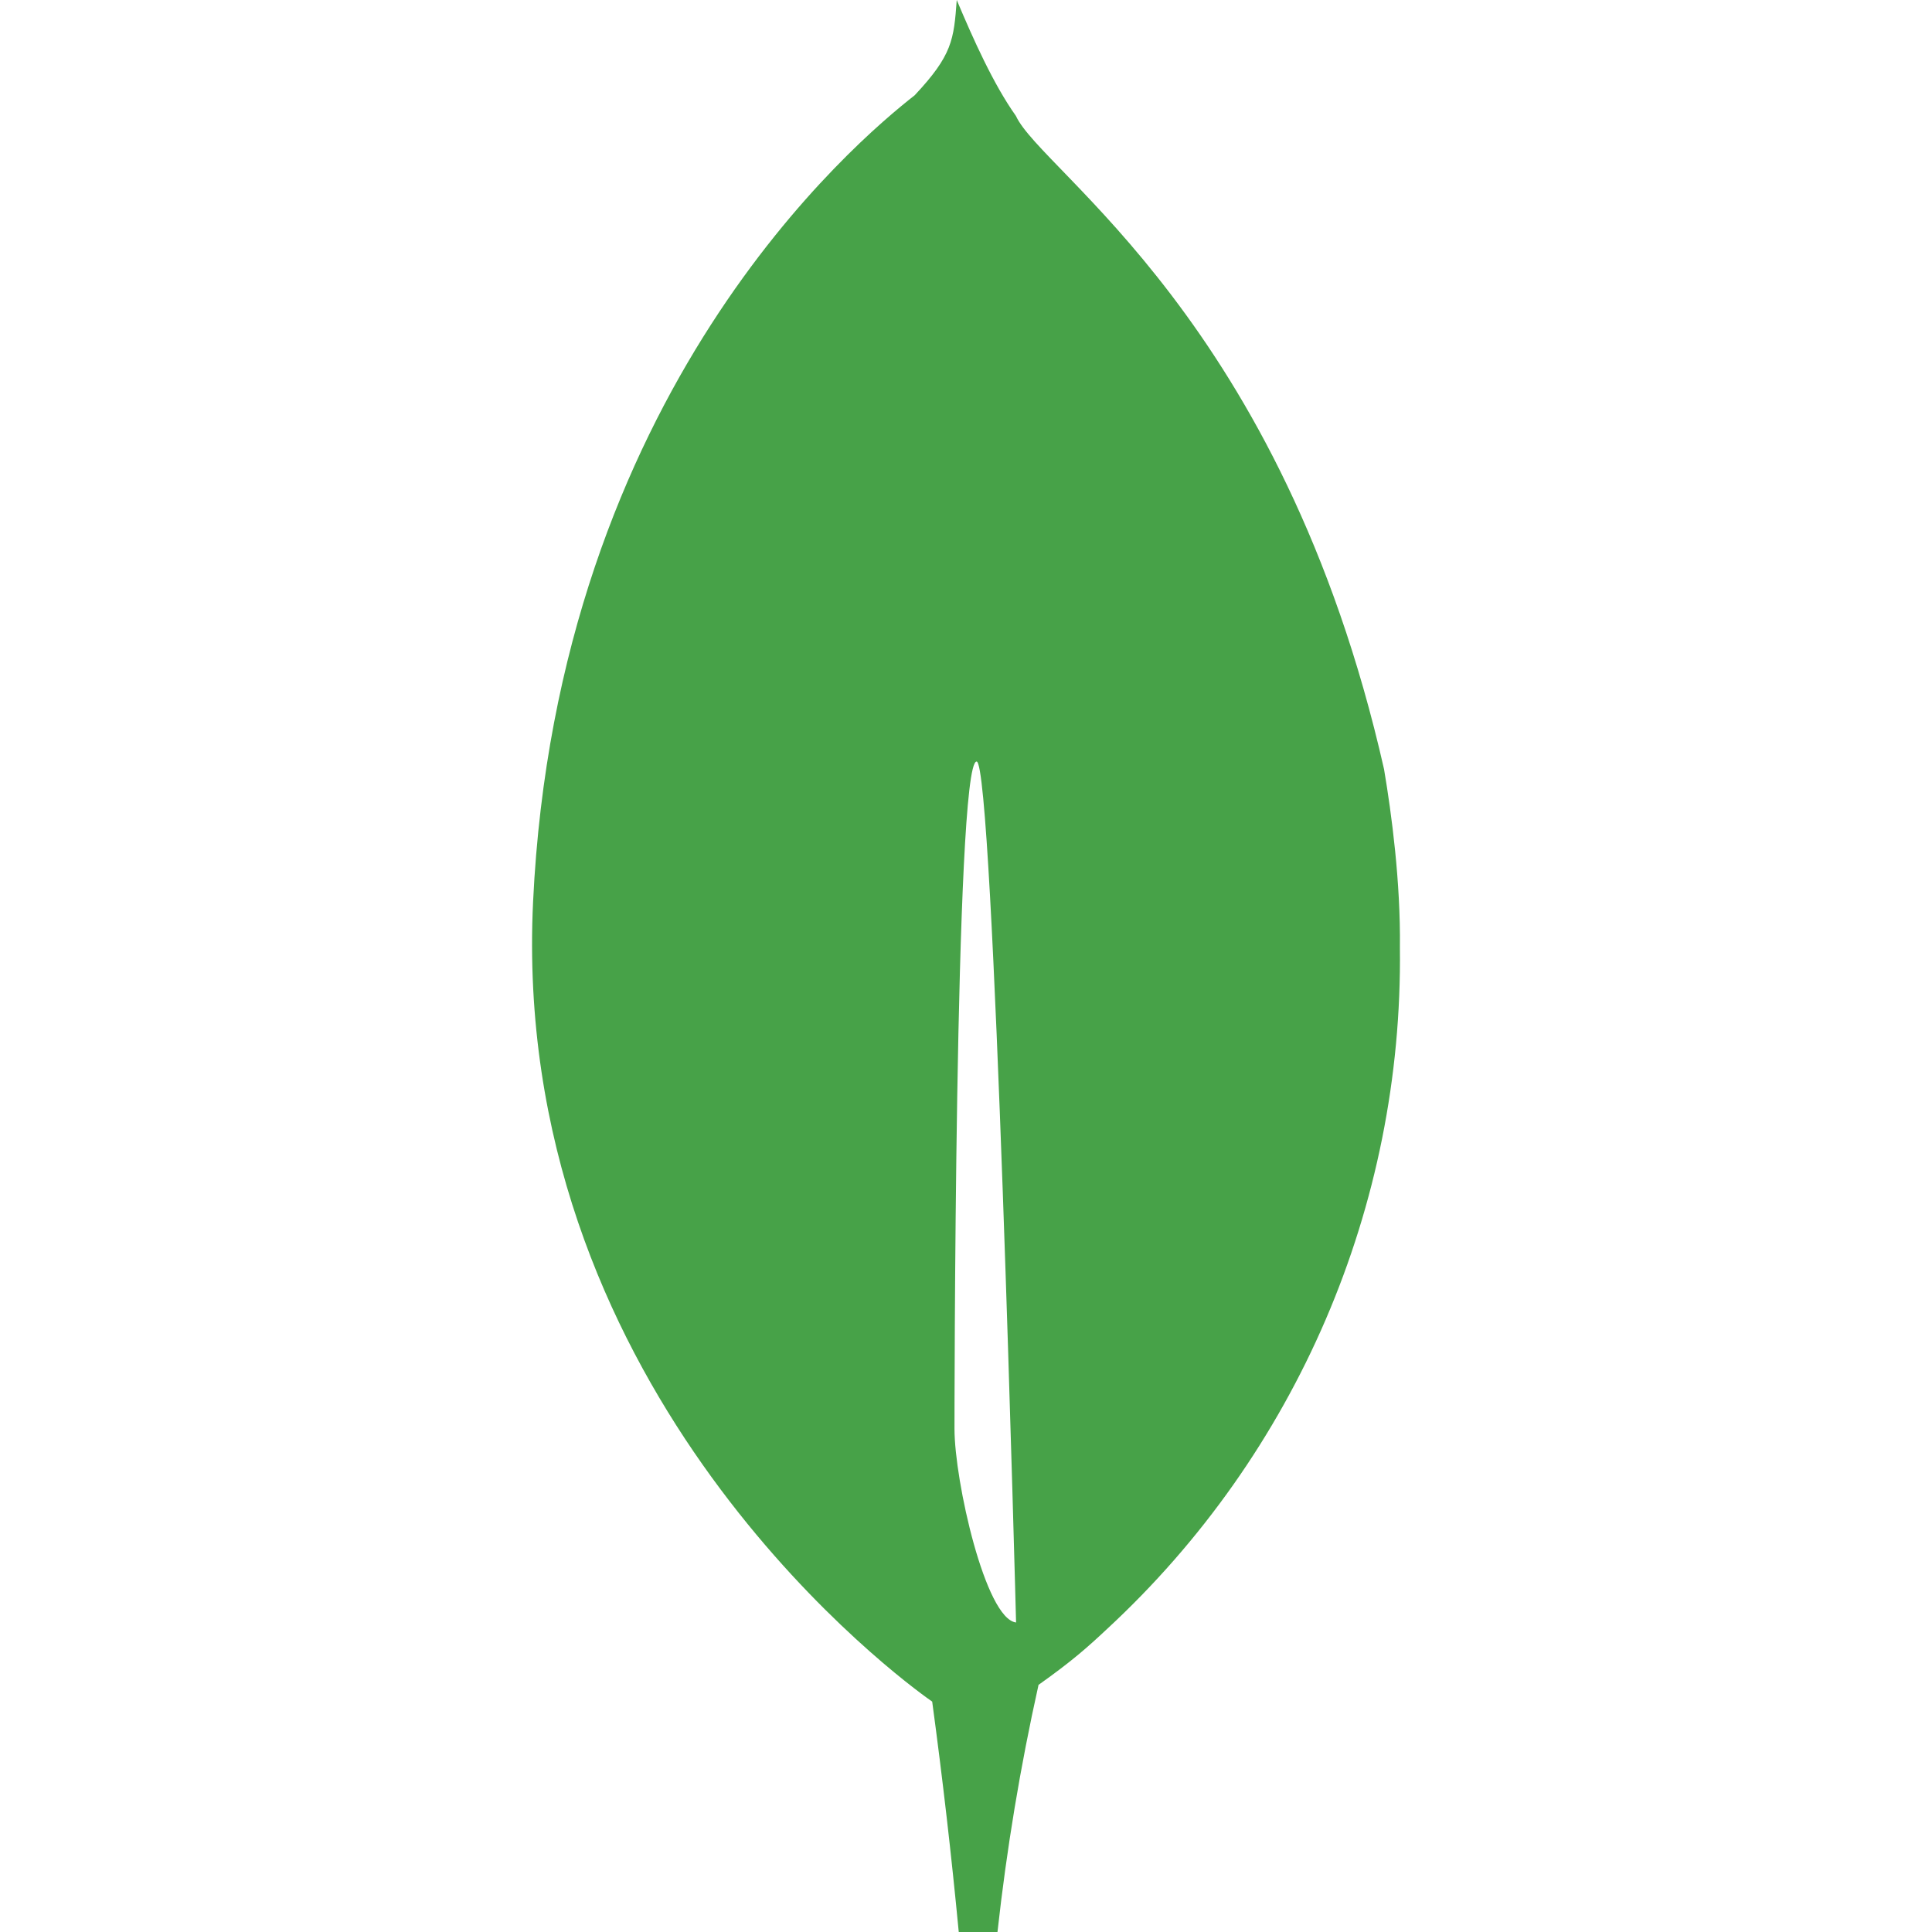
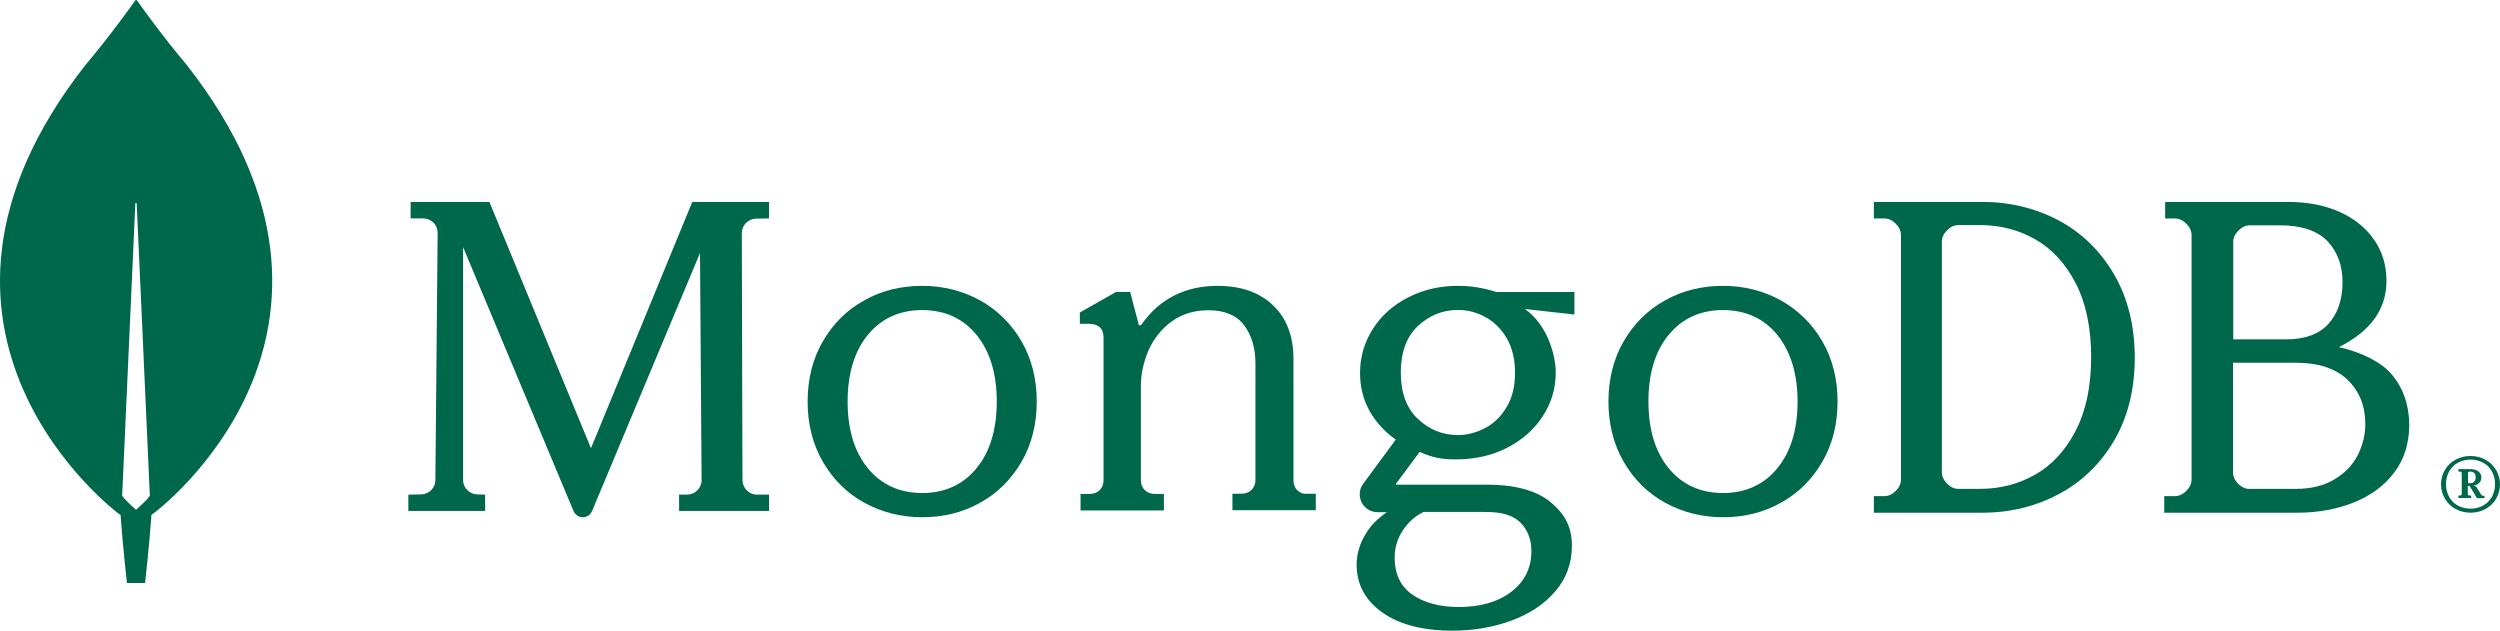
- <svg xmlns="http://www.w3.org/2000/svg" fill="#47A248" role="img" viewBox="0 0 24 24">
-   <path d="M17.193 9.555c-1.264-5.58-4.252-7.414-4.573-8.115-.28-.394-.53-.954-.735-1.44-.036.495-.055.685-.523 1.184-.723.566-4.438 3.682-4.74 10.02-.282 5.912 4.27 9.435 4.888 9.884l.07.05A73.49 73.49 0 0111.91 24h.481c.114-1.032.284-2.056.51-3.07.417-.296.604-.463.85-.693a11.342 11.342 0 003.639-8.464c.01-.814-.103-1.662-.197-2.218zm-5.336 8.195s0-8.291.275-8.29c.213 0 .49 10.695.49 10.695-.381-.045-.765-1.76-.765-2.405z" />
+ <svg xmlns="http://www.w3.org/2000/svg" width="1102" height="278" viewBox="0 0 1102 278" fill="none">
+   <path d="M82.323 28.644C71.537 15.847 62.248 2.849 60.351 0.15C60.151 -0.05 59.852 -0.05 59.652 0.15C57.754 2.849 48.466 15.847 37.68 28.644C-54.902 146.721 52.261 226.406 52.261 226.406L53.16 227.006C53.959 239.303 55.956 257 55.956 257H59.951H63.946C63.946 257 65.944 239.403 66.743 227.006L67.642 226.306C67.741 226.406 174.905 146.721 82.323 28.644ZM59.951 224.706C59.951 224.706 55.158 220.607 53.859 218.507V218.308L59.652 89.733C59.652 89.333 60.251 89.333 60.251 89.733L66.044 218.308V218.507C64.745 220.607 59.951 224.706 59.951 224.706Z" fill="#00684A" />
+   <path d="M260.501 197.588L215.845 89.299L215.745 89H181.001V96.279H186.608C188.31 96.279 189.912 96.977 191.114 98.174C192.315 99.37 192.916 100.966 192.916 102.661L191.915 211.647C191.915 215.037 189.112 217.829 185.707 217.929L180 218.029V225.208H213.843V218.029L210.338 217.929C206.934 217.829 204.13 215.037 204.13 211.647V108.943L252.792 225.208C253.492 226.903 255.094 228 256.897 228C258.699 228 260.301 226.903 261.002 225.208L308.562 111.535L309.263 211.647C309.263 215.137 306.459 217.929 302.955 218.029H299.35V225.208H339V218.029H333.593C330.189 218.029 327.385 215.137 327.285 211.747L326.985 102.76C326.985 99.27 329.788 96.478 333.193 96.379L339 96.279V89H305.157L260.501 197.588Z" fill="#00684A" />
+   <path d="M571.869 216.136C570.764 215.04 570.162 213.546 570.162 211.754V158.369C570.162 148.21 567.151 140.242 561.127 134.565C555.205 128.888 546.973 126 536.734 126C522.378 126 511.035 131.777 503.104 143.131C503.004 143.33 502.703 143.43 502.402 143.43C502.1 143.43 501.9 143.23 501.9 142.932L498.185 128.689H491.961L476 137.753V142.732H480.116C482.023 142.732 483.629 143.23 484.734 144.226C485.838 145.222 486.44 146.716 486.44 148.808V211.654C486.44 213.447 485.838 214.941 484.734 216.036C483.629 217.132 482.124 217.729 480.317 217.729H476.301V225H513.042V217.729H509.027C507.22 217.729 505.714 217.132 504.61 216.036C503.506 214.941 502.903 213.447 502.903 211.654V170.022C502.903 164.743 504.108 159.465 506.317 154.286C508.625 149.206 512.038 144.924 516.556 141.637C521.073 138.35 526.494 136.757 532.718 136.757C539.745 136.757 545.066 138.948 548.378 143.33C551.691 147.712 553.398 153.389 553.398 160.162V211.554C553.398 213.347 552.795 214.841 551.691 215.937C550.587 217.032 549.081 217.63 547.274 217.63H543.259V224.9H580V217.63H575.985C574.479 217.829 573.073 217.231 571.869 216.136Z" fill="#00684A" />
+   <path d="M907.546 97.212C897.39 91.804 886.039 89 873.792 89H826V96.311H830.68C832.472 96.311 834.065 97.012 835.658 98.614C837.152 100.116 837.948 101.819 837.948 103.621V211.379C837.948 213.181 837.152 214.884 835.658 216.386C834.165 217.888 832.472 218.689 830.68 218.689H826V226H873.792C886.039 226 897.39 223.196 907.546 217.788C917.701 212.38 925.966 204.368 931.94 194.154C937.914 183.939 941 171.621 941 157.6C941 143.58 937.914 131.362 931.94 121.047C925.866 110.632 917.701 102.62 907.546 97.212ZM921.784 157.4C921.784 170.219 919.494 181.034 915.013 189.747C910.533 198.46 904.558 204.969 897.19 209.175C889.823 213.382 881.658 215.485 872.896 215.485H863.238C861.446 215.485 859.853 214.784 858.26 213.181C856.766 211.679 855.97 209.977 855.97 208.174V106.526C855.97 104.723 856.667 103.121 858.26 101.518C859.753 100.016 861.446 99.215 863.238 99.215H872.896C881.658 99.215 889.823 101.318 897.19 105.524C904.558 109.73 910.533 116.24 915.013 124.953C919.494 133.665 921.784 144.581 921.784 157.4Z" fill="#00684A" />
+   <path d="M1053.97 164.711C1049.55 159.603 1041.02 155.297 1030.99 152.993C1044.84 146.083 1051.96 136.369 1051.96 123.851C1051.96 117.041 1050.16 110.932 1046.54 105.724C1042.93 100.517 1037.81 96.311 1031.29 93.406C1024.76 90.502 1017.13 89 1008.5 89H954.402V96.311H958.718C960.524 96.311 962.13 97.012 963.736 98.614C965.242 100.116 966.045 101.819 966.045 103.621V211.379C966.045 213.181 965.242 214.884 963.736 216.386C962.231 217.888 960.524 218.689 958.718 218.689H954V226H1012.72C1021.65 226 1029.98 224.498 1037.51 221.493C1045.04 218.489 1051.06 214.083 1055.38 208.274C1059.79 202.466 1062 195.355 1062 187.143C1061.9 178.33 1059.29 170.819 1053.97 164.711ZM986.621 213.281C985.115 211.779 984.312 210.077 984.312 208.274V159.904H1012.22C1022.05 159.904 1029.58 162.407 1034.8 167.414C1040.02 172.422 1042.63 178.931 1042.63 186.943C1042.63 191.75 1041.42 196.457 1039.22 200.763C1036.91 205.17 1033.49 208.675 1028.88 211.379C1024.36 214.083 1018.74 215.485 1012.22 215.485H991.639C989.833 215.585 988.227 214.784 986.621 213.281ZM984.413 149.588V106.626C984.413 104.823 985.115 103.221 986.721 101.618C988.227 100.116 989.933 99.315 991.74 99.315H1004.99C1014.52 99.315 1021.55 101.719 1025.97 106.325C1030.38 111.032 1032.59 117.041 1032.59 124.452C1032.59 132.063 1030.48 138.172 1026.37 142.779C1022.25 147.285 1016.03 149.588 1007.8 149.588H984.413Z" fill="#00684A" />
+   <path d="M431.999 132.387C424.329 128.196 415.763 126 406.5 126C397.237 126 388.571 128.096 381.001 132.387C373.331 136.579 367.255 142.667 362.773 150.352C358.291 158.037 356 167.02 356 177C356 186.98 358.291 195.963 362.773 203.648C367.255 211.333 373.331 217.421 381.001 221.613C388.671 225.804 397.237 228 406.5 228C415.763 228 424.429 225.904 431.999 221.613C439.669 217.421 445.745 211.333 450.227 203.648C454.709 195.963 457 186.98 457 177C457 167.02 454.709 158.037 450.227 150.352C445.745 142.667 439.669 136.679 431.999 132.387ZM439.37 177C439.37 189.276 436.382 199.256 430.405 206.442C424.529 213.628 416.461 217.321 406.5 217.321C396.54 217.321 388.471 213.628 382.595 206.442C376.618 199.256 373.63 189.276 373.63 177C373.63 164.724 376.618 154.744 382.595 147.558C388.471 140.372 396.54 136.679 406.5 136.679C416.461 136.679 424.529 140.372 430.405 147.558C436.382 154.843 439.37 164.724 439.37 177Z" fill="#00684A" />
+   <path d="M784.999 132.387C777.329 128.196 768.763 126 759.5 126C750.237 126 741.571 128.096 734.001 132.387C726.331 136.579 720.255 142.667 715.773 150.352C711.291 158.037 709 167.02 709 177C709 186.98 711.291 195.963 715.773 203.648C720.255 211.333 726.331 217.421 734.001 221.613C741.671 225.804 750.237 228 759.5 228C768.763 228 777.429 225.904 784.999 221.613C792.669 217.421 798.745 211.333 803.227 203.648C807.709 195.963 810 186.98 810 177C810 167.02 807.709 158.037 803.227 150.352C798.745 142.667 792.569 136.679 784.999 132.387ZM792.37 177C792.37 189.276 789.381 199.256 783.405 206.442C777.528 213.628 769.46 217.321 759.5 217.321C749.539 217.321 741.471 213.628 735.595 206.442C729.618 199.256 726.63 189.276 726.63 177C726.63 164.624 729.618 154.744 735.595 147.558C741.471 140.372 749.539 136.679 759.5 136.679C769.46 136.679 777.528 140.372 783.405 147.558C789.282 154.843 792.37 164.724 792.37 177Z" fill="#00684A" />
+   <path d="M642.64 126C634.614 126 627.292 127.704 620.671 131.113C614.05 134.522 608.834 139.135 605.122 145.05C601.411 150.865 599.505 157.383 599.505 164.301C599.505 170.517 600.909 176.232 603.818 181.346C606.627 186.259 610.439 190.369 615.254 193.778L600.909 213.23C599.103 215.636 598.903 218.844 600.207 221.451C601.611 224.158 604.219 225.763 607.229 225.763H611.342C607.329 228.47 604.119 231.678 601.912 235.488C599.304 239.8 598 244.311 598 248.923C598 257.546 601.812 264.665 609.335 269.979C616.759 275.293 627.191 278 640.332 278C649.461 278 658.188 276.496 666.113 273.588C674.138 270.681 680.658 266.369 685.473 260.755C690.389 255.14 692.897 248.322 692.897 240.501C692.897 232.28 689.887 226.464 682.865 220.85C676.847 216.137 667.417 213.631 655.68 213.631H615.555C615.455 213.631 615.354 213.53 615.354 213.53C615.354 213.53 615.254 213.33 615.354 213.23L625.787 199.193C628.596 200.496 631.204 201.298 633.511 201.799C635.918 202.301 638.627 202.501 641.636 202.501C650.063 202.501 657.687 200.797 664.307 197.388C670.928 193.979 676.245 189.367 680.057 183.451C683.868 177.636 685.774 171.119 685.774 164.201C685.774 156.781 682.163 143.245 672.332 136.327C672.332 136.227 672.433 136.227 672.433 136.227L694 138.633V128.707H659.492C654.075 126.902 648.458 126 642.64 126ZM654.677 188.665C650.865 190.67 646.752 191.773 642.64 191.773C635.919 191.773 630 189.367 624.984 184.654C619.969 179.942 617.461 173.024 617.461 164.201C617.461 155.377 619.969 148.459 624.984 143.747C630 139.034 635.919 136.628 642.64 136.628C646.853 136.628 650.865 137.631 654.677 139.736C658.489 141.741 661.599 144.85 664.107 148.96C666.514 153.071 667.818 158.185 667.818 164.201C667.818 170.317 666.614 175.43 664.107 179.441C661.699 183.551 658.489 186.66 654.677 188.665ZM627.492 225.662H654.677C662.201 225.662 667.016 227.166 670.226 230.375C673.436 233.583 675.041 237.894 675.041 242.908C675.041 250.227 672.132 256.243 666.314 260.755C660.495 265.267 652.671 267.573 643.041 267.573C634.614 267.573 627.592 265.668 622.476 262.058C617.36 258.449 614.752 252.934 614.752 245.916C614.752 241.504 615.956 237.393 618.364 233.784C620.771 230.174 623.68 227.567 627.492 225.662Z" fill="#00684A" />
+   <path d="M1082.35 224.327C1080.37 223.244 1078.88 221.669 1077.69 219.799C1076.6 217.831 1076 215.764 1076 213.5C1076 211.236 1076.6 209.071 1077.69 207.201C1078.78 205.232 1080.37 203.756 1082.35 202.673C1084.34 201.591 1086.52 201 1089 201C1091.48 201 1093.66 201.591 1095.65 202.673C1097.63 203.756 1099.12 205.331 1100.31 207.201C1101.4 209.169 1102 211.236 1102 213.5C1102 215.764 1101.4 217.929 1100.31 219.799C1099.22 221.768 1097.63 223.244 1095.65 224.327C1093.66 225.409 1091.48 226 1089 226C1086.62 226 1084.34 225.409 1082.35 224.327ZM1094.56 222.85C1096.24 221.965 1097.44 220.587 1098.43 219.012C1099.32 217.339 1099.82 215.468 1099.82 213.402C1099.82 211.335 1099.32 209.465 1098.43 207.791C1097.53 206.118 1096.24 204.839 1094.56 203.953C1092.87 203.067 1091.08 202.575 1089 202.575C1086.92 202.575 1085.13 203.067 1083.44 203.953C1081.76 204.839 1080.56 206.217 1079.57 207.791C1078.68 209.465 1078.18 211.335 1078.18 213.402C1078.18 215.468 1078.68 217.339 1079.57 219.012C1080.47 220.685 1081.76 221.965 1083.44 222.85C1085.13 223.736 1086.92 224.228 1089 224.228C1091.08 224.228 1092.97 223.736 1094.56 222.85ZM1083.64 219.406V218.52L1083.84 218.421H1084.44C1084.63 218.421 1084.83 218.323 1084.93 218.224C1085.13 218.028 1085.13 217.929 1085.13 217.732V208.579C1085.13 208.382 1085.03 208.185 1084.93 208.087C1084.73 207.89 1084.63 207.89 1084.44 207.89H1083.84L1083.64 207.791V206.906L1083.84 206.807H1089C1090.49 206.807 1091.58 207.102 1092.47 207.791C1093.37 208.48 1093.76 209.366 1093.76 210.547C1093.76 211.433 1093.47 212.319 1092.77 212.909C1092.08 213.598 1091.28 213.992 1090.29 214.091L1091.48 214.484L1093.76 218.126C1093.96 218.421 1094.16 218.52 1094.46 218.52H1095.05L1095.15 218.618V219.504L1095.05 219.602H1091.98L1091.78 219.504L1088.6 214.189H1087.81V217.732C1087.81 217.929 1087.91 218.126 1088.01 218.224C1088.21 218.421 1088.31 218.421 1088.5 218.421H1089.1L1089.3 218.52V219.406L1089.1 219.504H1083.84L1083.64 219.406ZM1088.7 213.008C1089.5 213.008 1090.19 212.811 1090.59 212.319C1090.98 211.925 1091.28 211.236 1091.28 210.449C1091.28 209.661 1091.08 209.071 1090.69 208.579C1090.29 208.087 1089.69 207.89 1089 207.89H1088.6C1088.4 207.89 1088.21 207.988 1088.11 208.087C1087.91 208.283 1087.91 208.382 1087.91 208.579V213.008H1088.7Z" fill="#00684A" />
</svg>
